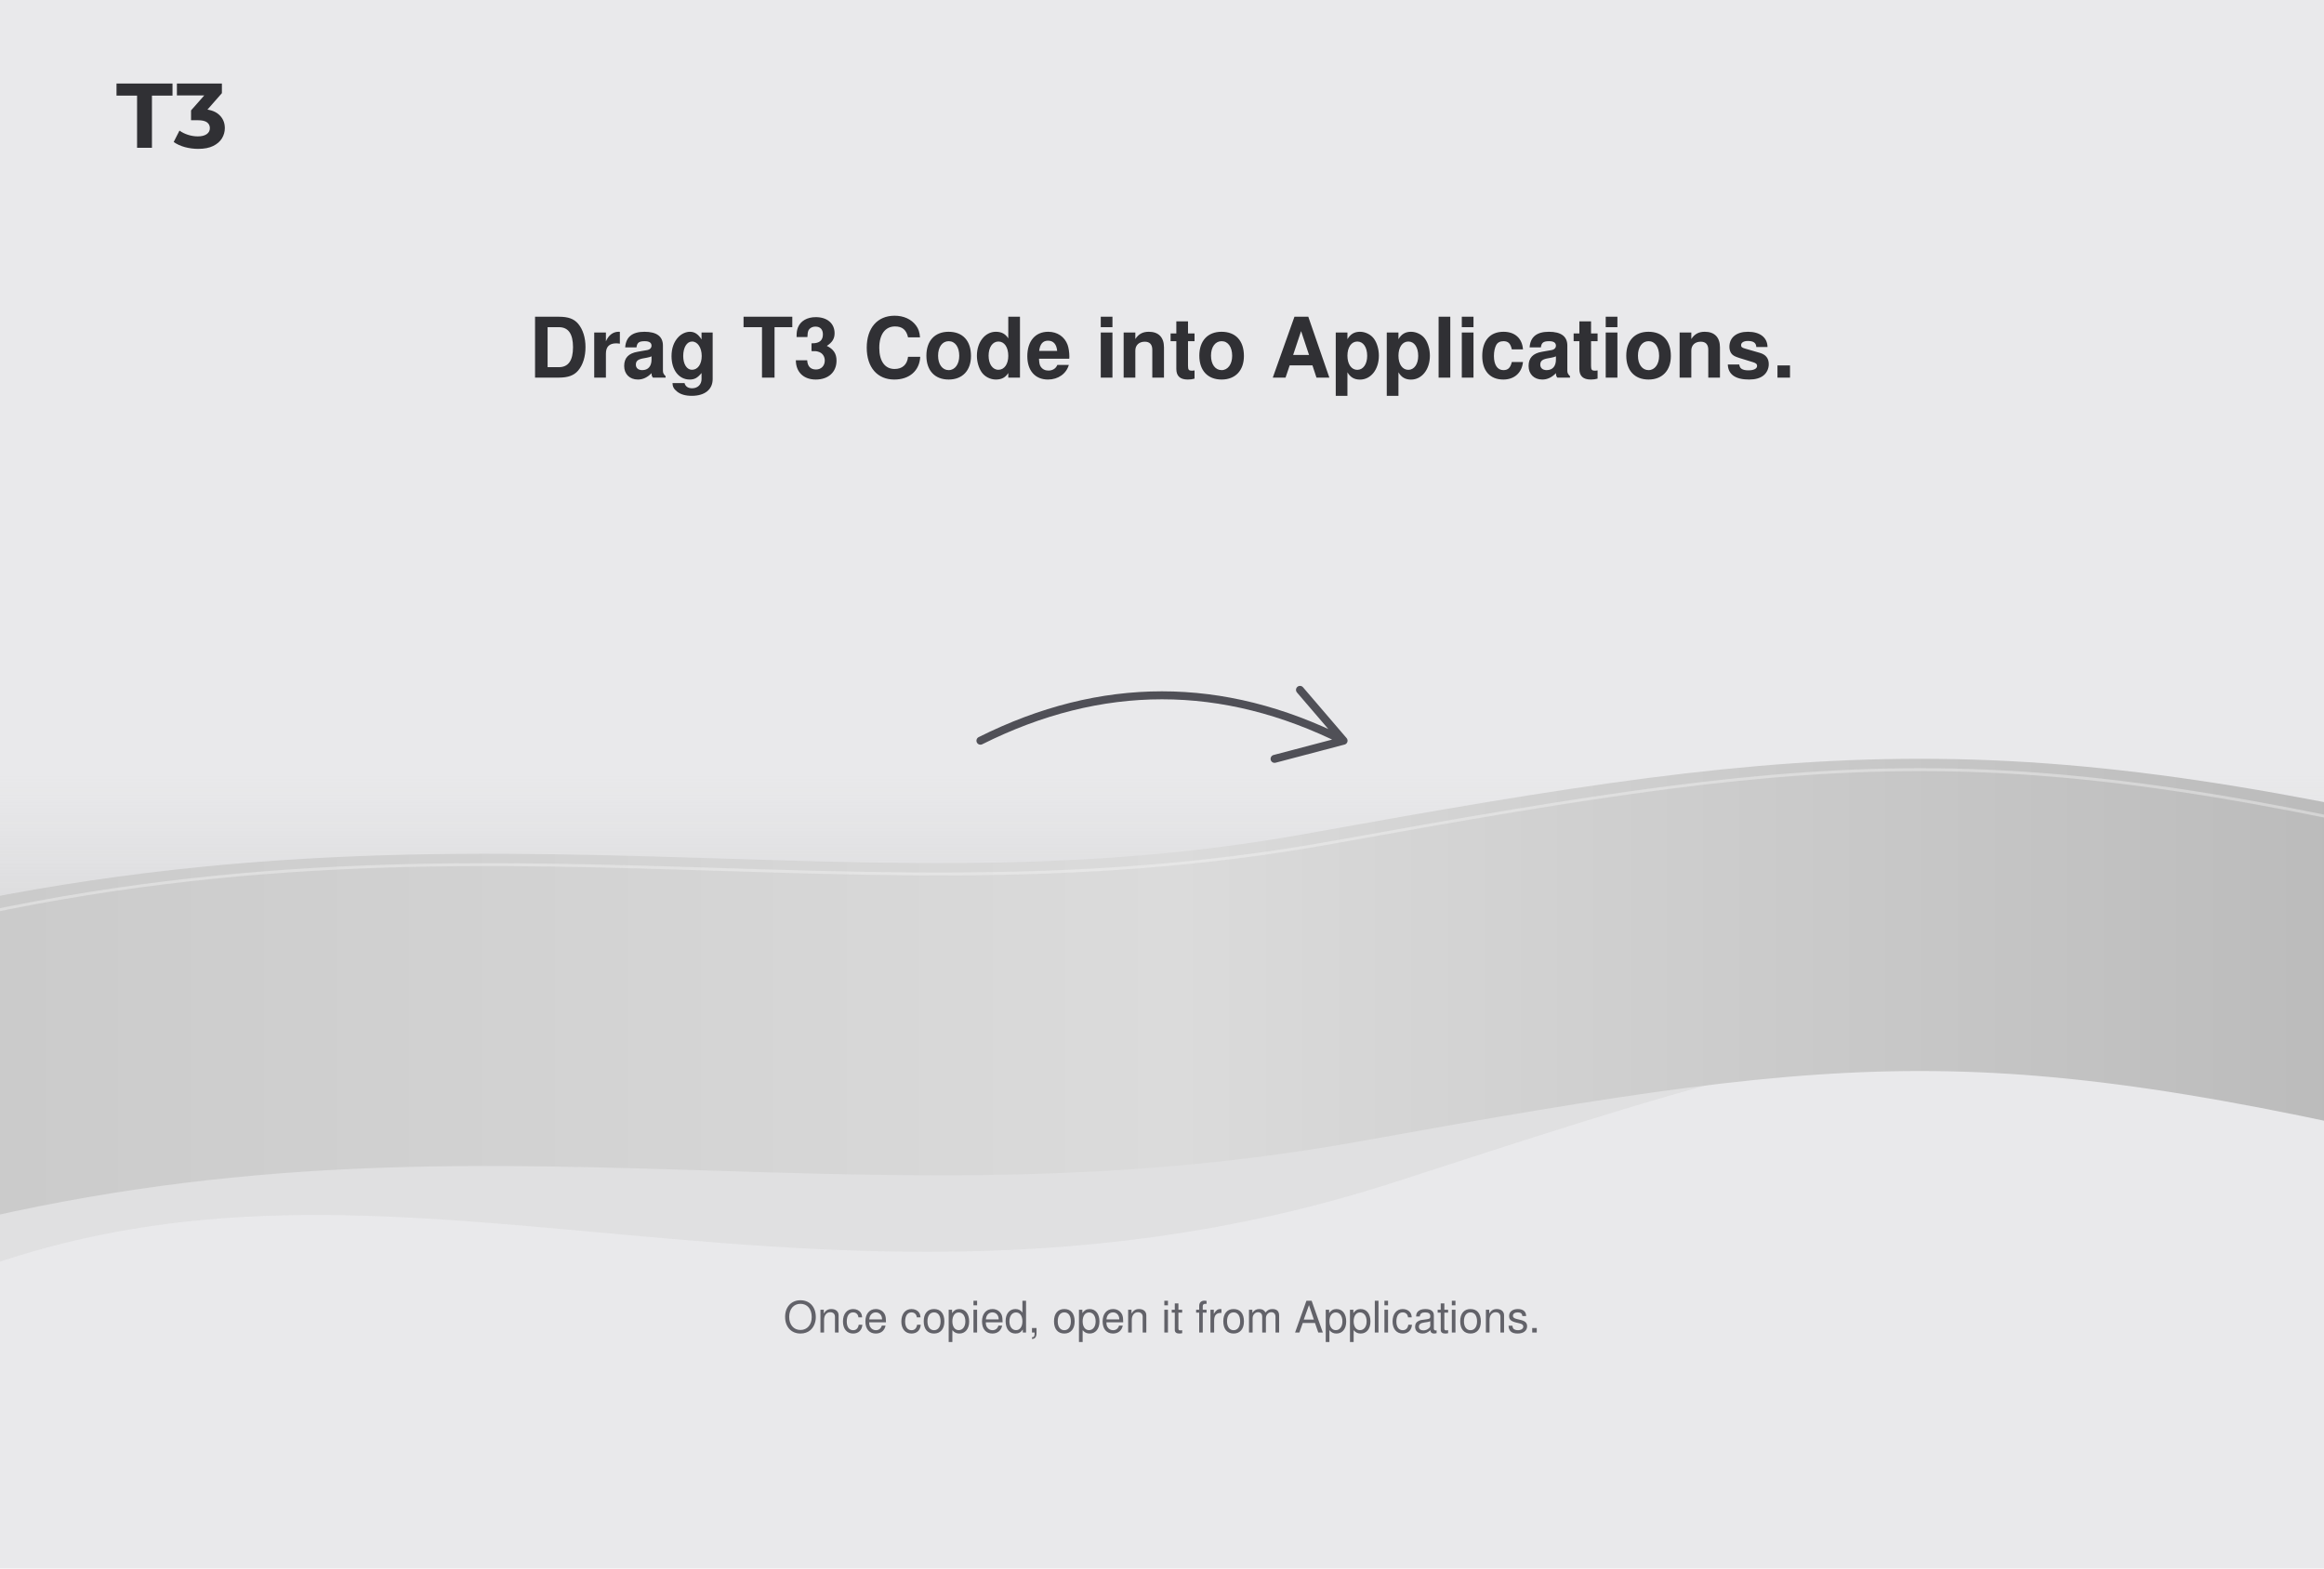
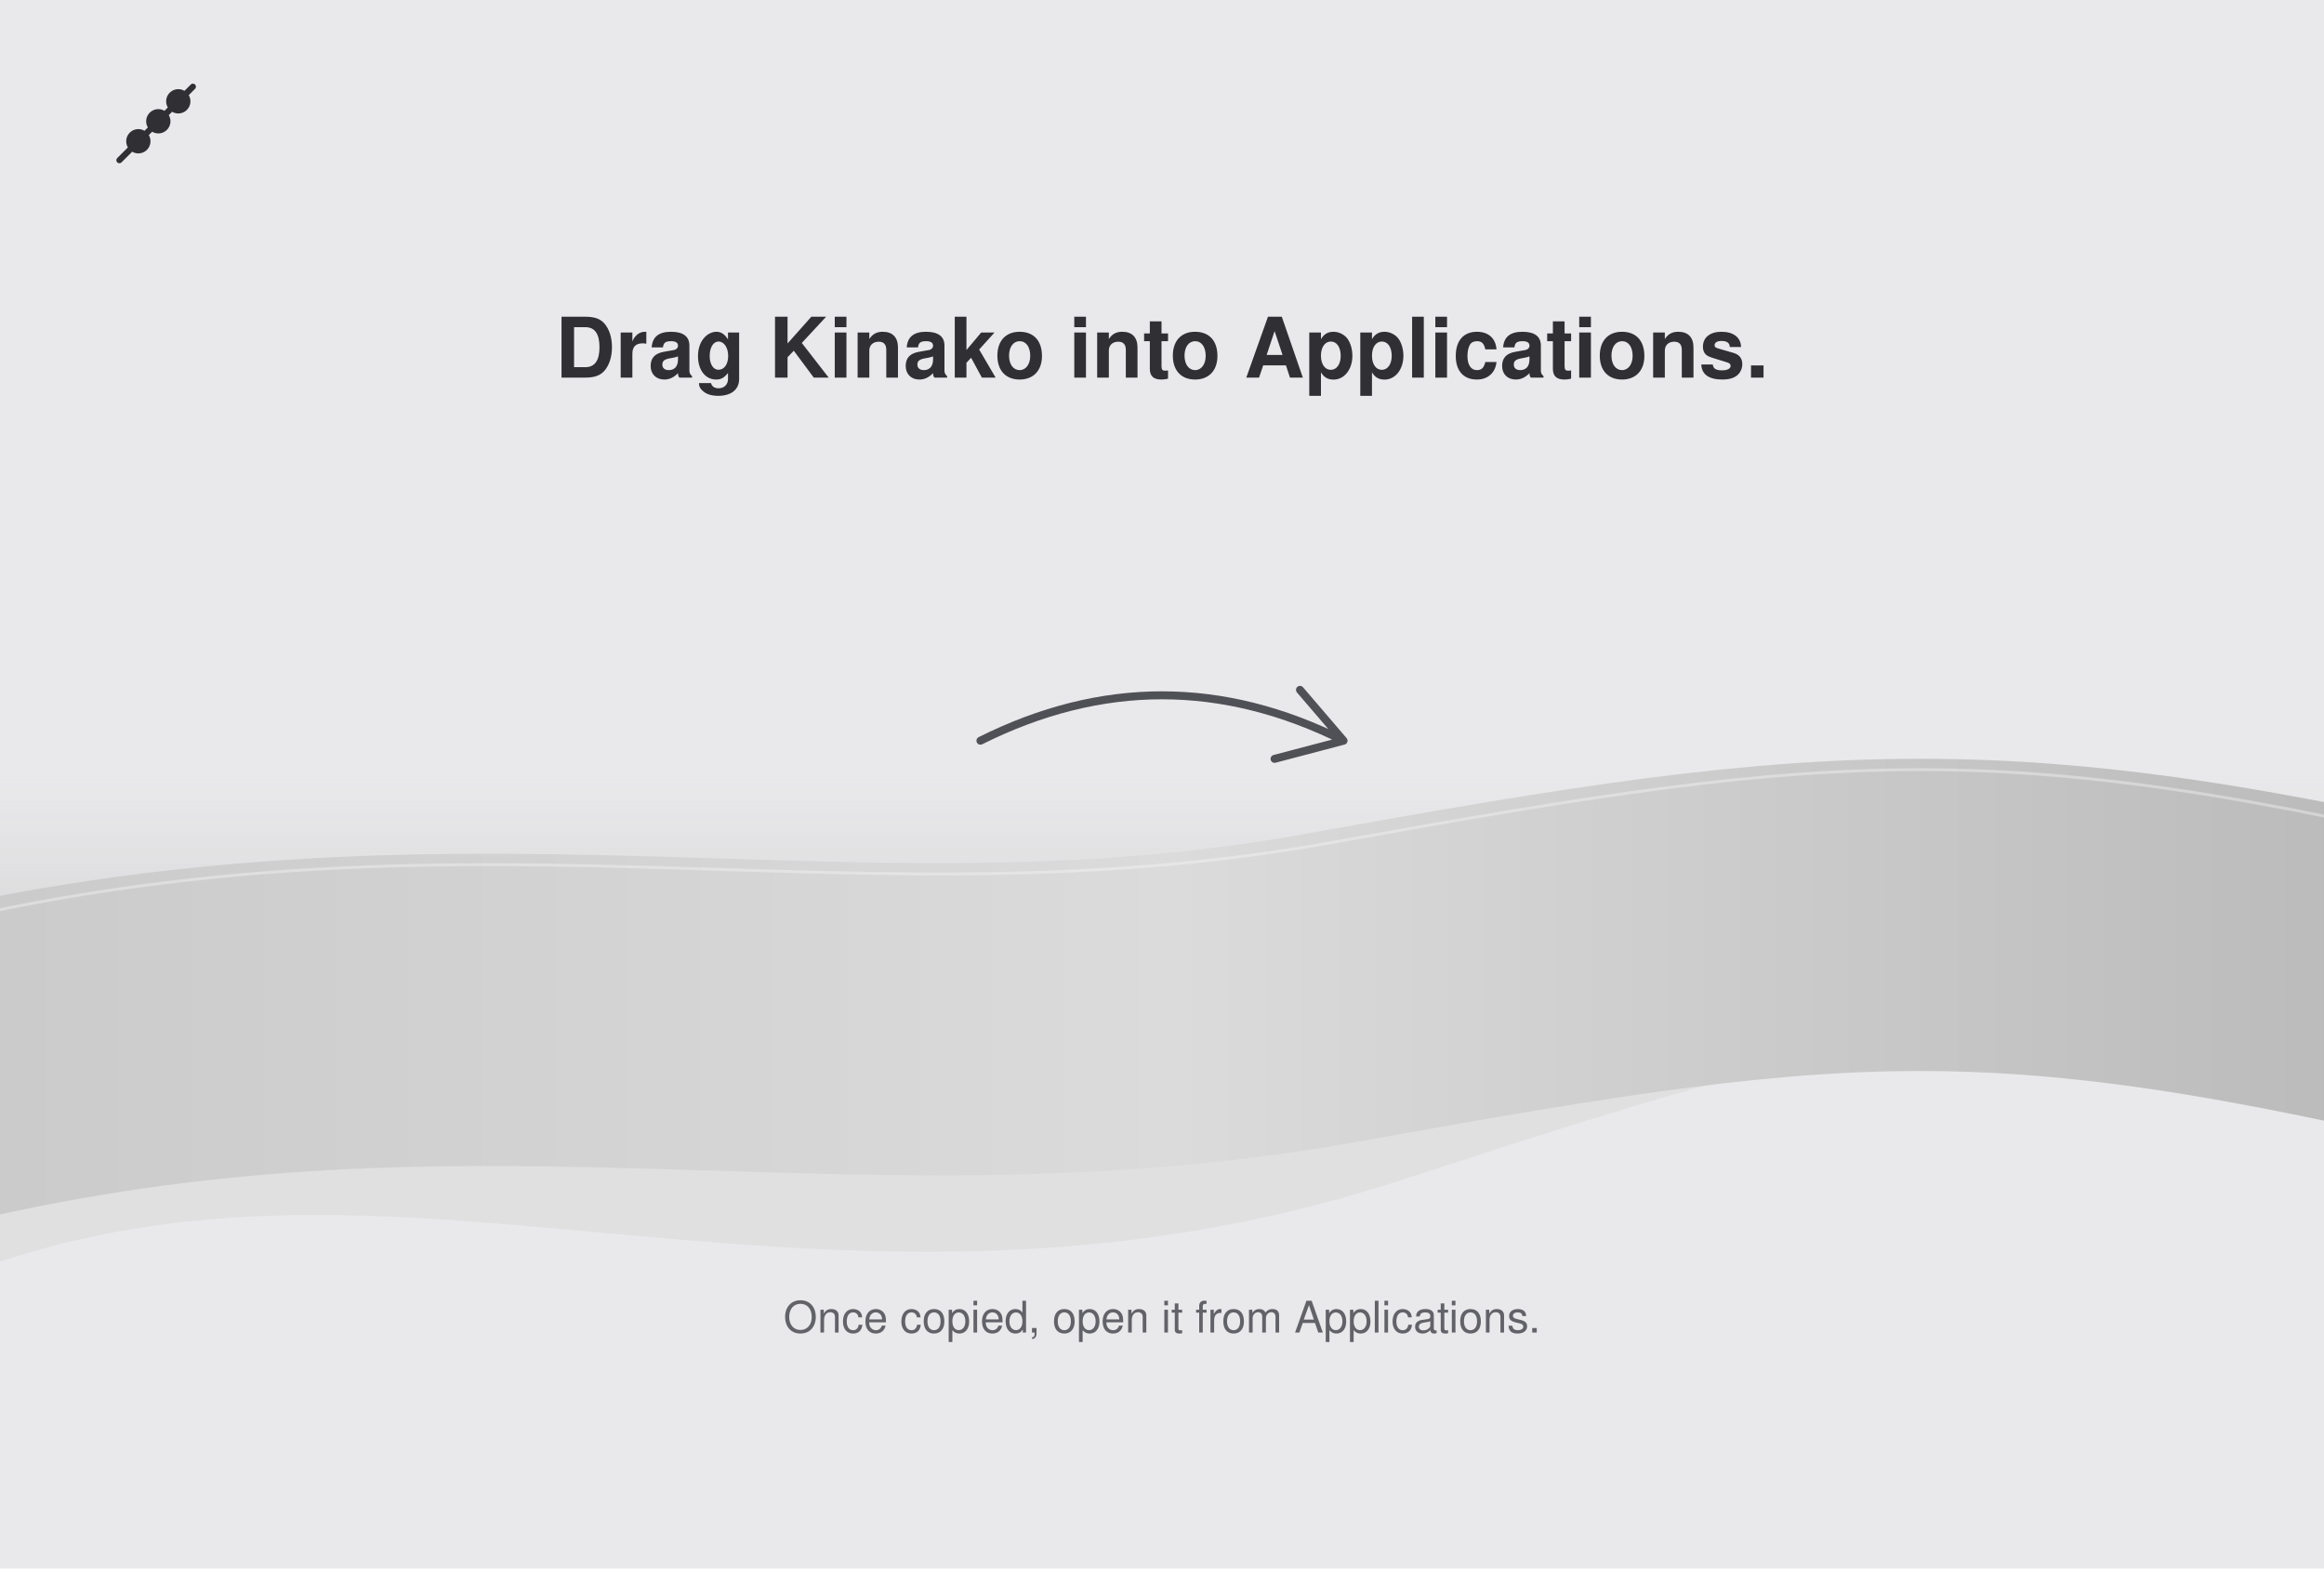
<svg xmlns="http://www.w3.org/2000/svg" width="1280" height="864" viewBox="0 0 640 432">
  <defs>
    <linearGradient id="veil" x1="0" y1="0" x2="0" y2="1">
      <stop stop-color="#B7B7B7" stop-opacity="0" />
      <stop offset=".55" stop-color="#A5A5A5" stop-opacity=".24" />
      <stop offset="1" stop-color="#D1D1D1" stop-opacity=".4" />
    </linearGradient>
    <linearGradient id="silk" x1="0" y1="0" x2="1" y2="0">
      <stop stop-color="#C8C8C8" />
      <stop offset=".5" stop-color="#DBDBDB" />
      <stop offset="1" stop-color="#B5B5B5" />
    </linearGradient>
  </defs>
  <rect width="640" height="432" fill="#E9E9EB" />
  <path d="M-60 293C95 220 214 304 362 256S559 191 707 257" stroke="url(#veil)" stroke-width="146" fill="none" opacity="1" stroke-linecap="round" stroke-linejoin="round" />
  <path d="M-60 306C113 252 223 298 367 272S553 242 707 280" stroke="url(#silk)" stroke-width="86" fill="none" opacity="1" stroke-linecap="round" stroke-linejoin="round" />
  <path d="M-60 266C113 212 223 258 367 232S553 202 707 240" stroke="#F5F5F5" stroke-width="0.8" fill="none" opacity="0.42" stroke-linecap="round" stroke-linejoin="round" />
-   <svg x="32" y="23" width="30" height="18" viewBox="15.531 37 94.394 56.96" fill="#303034">
-     <path d="M33.451 93V47.56H15.531V37H64.331V47.56H46.411V93H33.451ZM86.725 93.96C82.832 93.96 78.965 93.453 75.125 92.44C71.285 91.373 68.032 89.88 65.365 87.96L70.405 78.04C72.539 79.587 75.019 80.813 77.845 81.72C80.672 82.627 83.525 83.08 86.405 83.08C89.659 83.08 92.219 82.44 94.085 81.16C95.952 79.88 96.885 78.12 96.885 75.88C96.885 73.747 96.059 72.067 94.405 70.84C92.752 69.613 90.085 69 86.405 69H80.485V60.44L96.085 42.76L97.525 47.4H68.165V37H107.365V45.4L91.845 63.08L85.285 59.32H89.045C95.925 59.32 101.125 60.867 104.645 63.96C108.165 67.053 109.925 71.027 109.925 75.88C109.925 79.027 109.099 81.987 107.445 84.76C105.792 87.48 103.259 89.693 99.845 91.4C96.432 93.107 92.059 93.96 86.725 93.96Z" />
+   <svg x="32" y="23" width="22" height="22" viewBox="15.5 20.5 92 92" fill="#303034">
+     <path d="M21.47 111.47L33.89 99.06A14 14 0 0 0 53.06 79.89L56.89 76.06A14 14 0 0 0 76.06 56.89L79.89 53.06A14 14 0 0 0 99.06 33.89L106.47 26.47A3.5 3.5 0 0 0 101.53 21.53L94.11 28.94A14 14 0 0 0 74.94 48.11L71.11 51.94A14 14 0 0 0 51.94 71.11L48.11 74.94A14 14 0 0 0 28.94 94.11L16.53 106.53A3.5 3.5 0 0 0 21.47 111.47Z" />
  </svg>
-   <text x="320" y="104" fill="#303034" font-family="Helvetica" font-size="23" font-weight="700" text-anchor="middle">Drag T3 Code into Applications.</text>
+   <text x="320" y="104" fill="#303034" font-family="Helvetica" font-size="23" font-weight="700" text-anchor="middle">Drag Kinako into Applications.</text>
  <path d="M270 204Q320 179 370 204M358 190L370 204L351 209" stroke="#505057" stroke-width="2.2" fill="none" opacity="1" stroke-linecap="round" stroke-linejoin="round" />
  <text x="320" y="367" fill="#626269" font-family="Helvetica" font-size="12" font-weight="400" text-anchor="middle">Once copied, open it from Applications.</text>
</svg>
